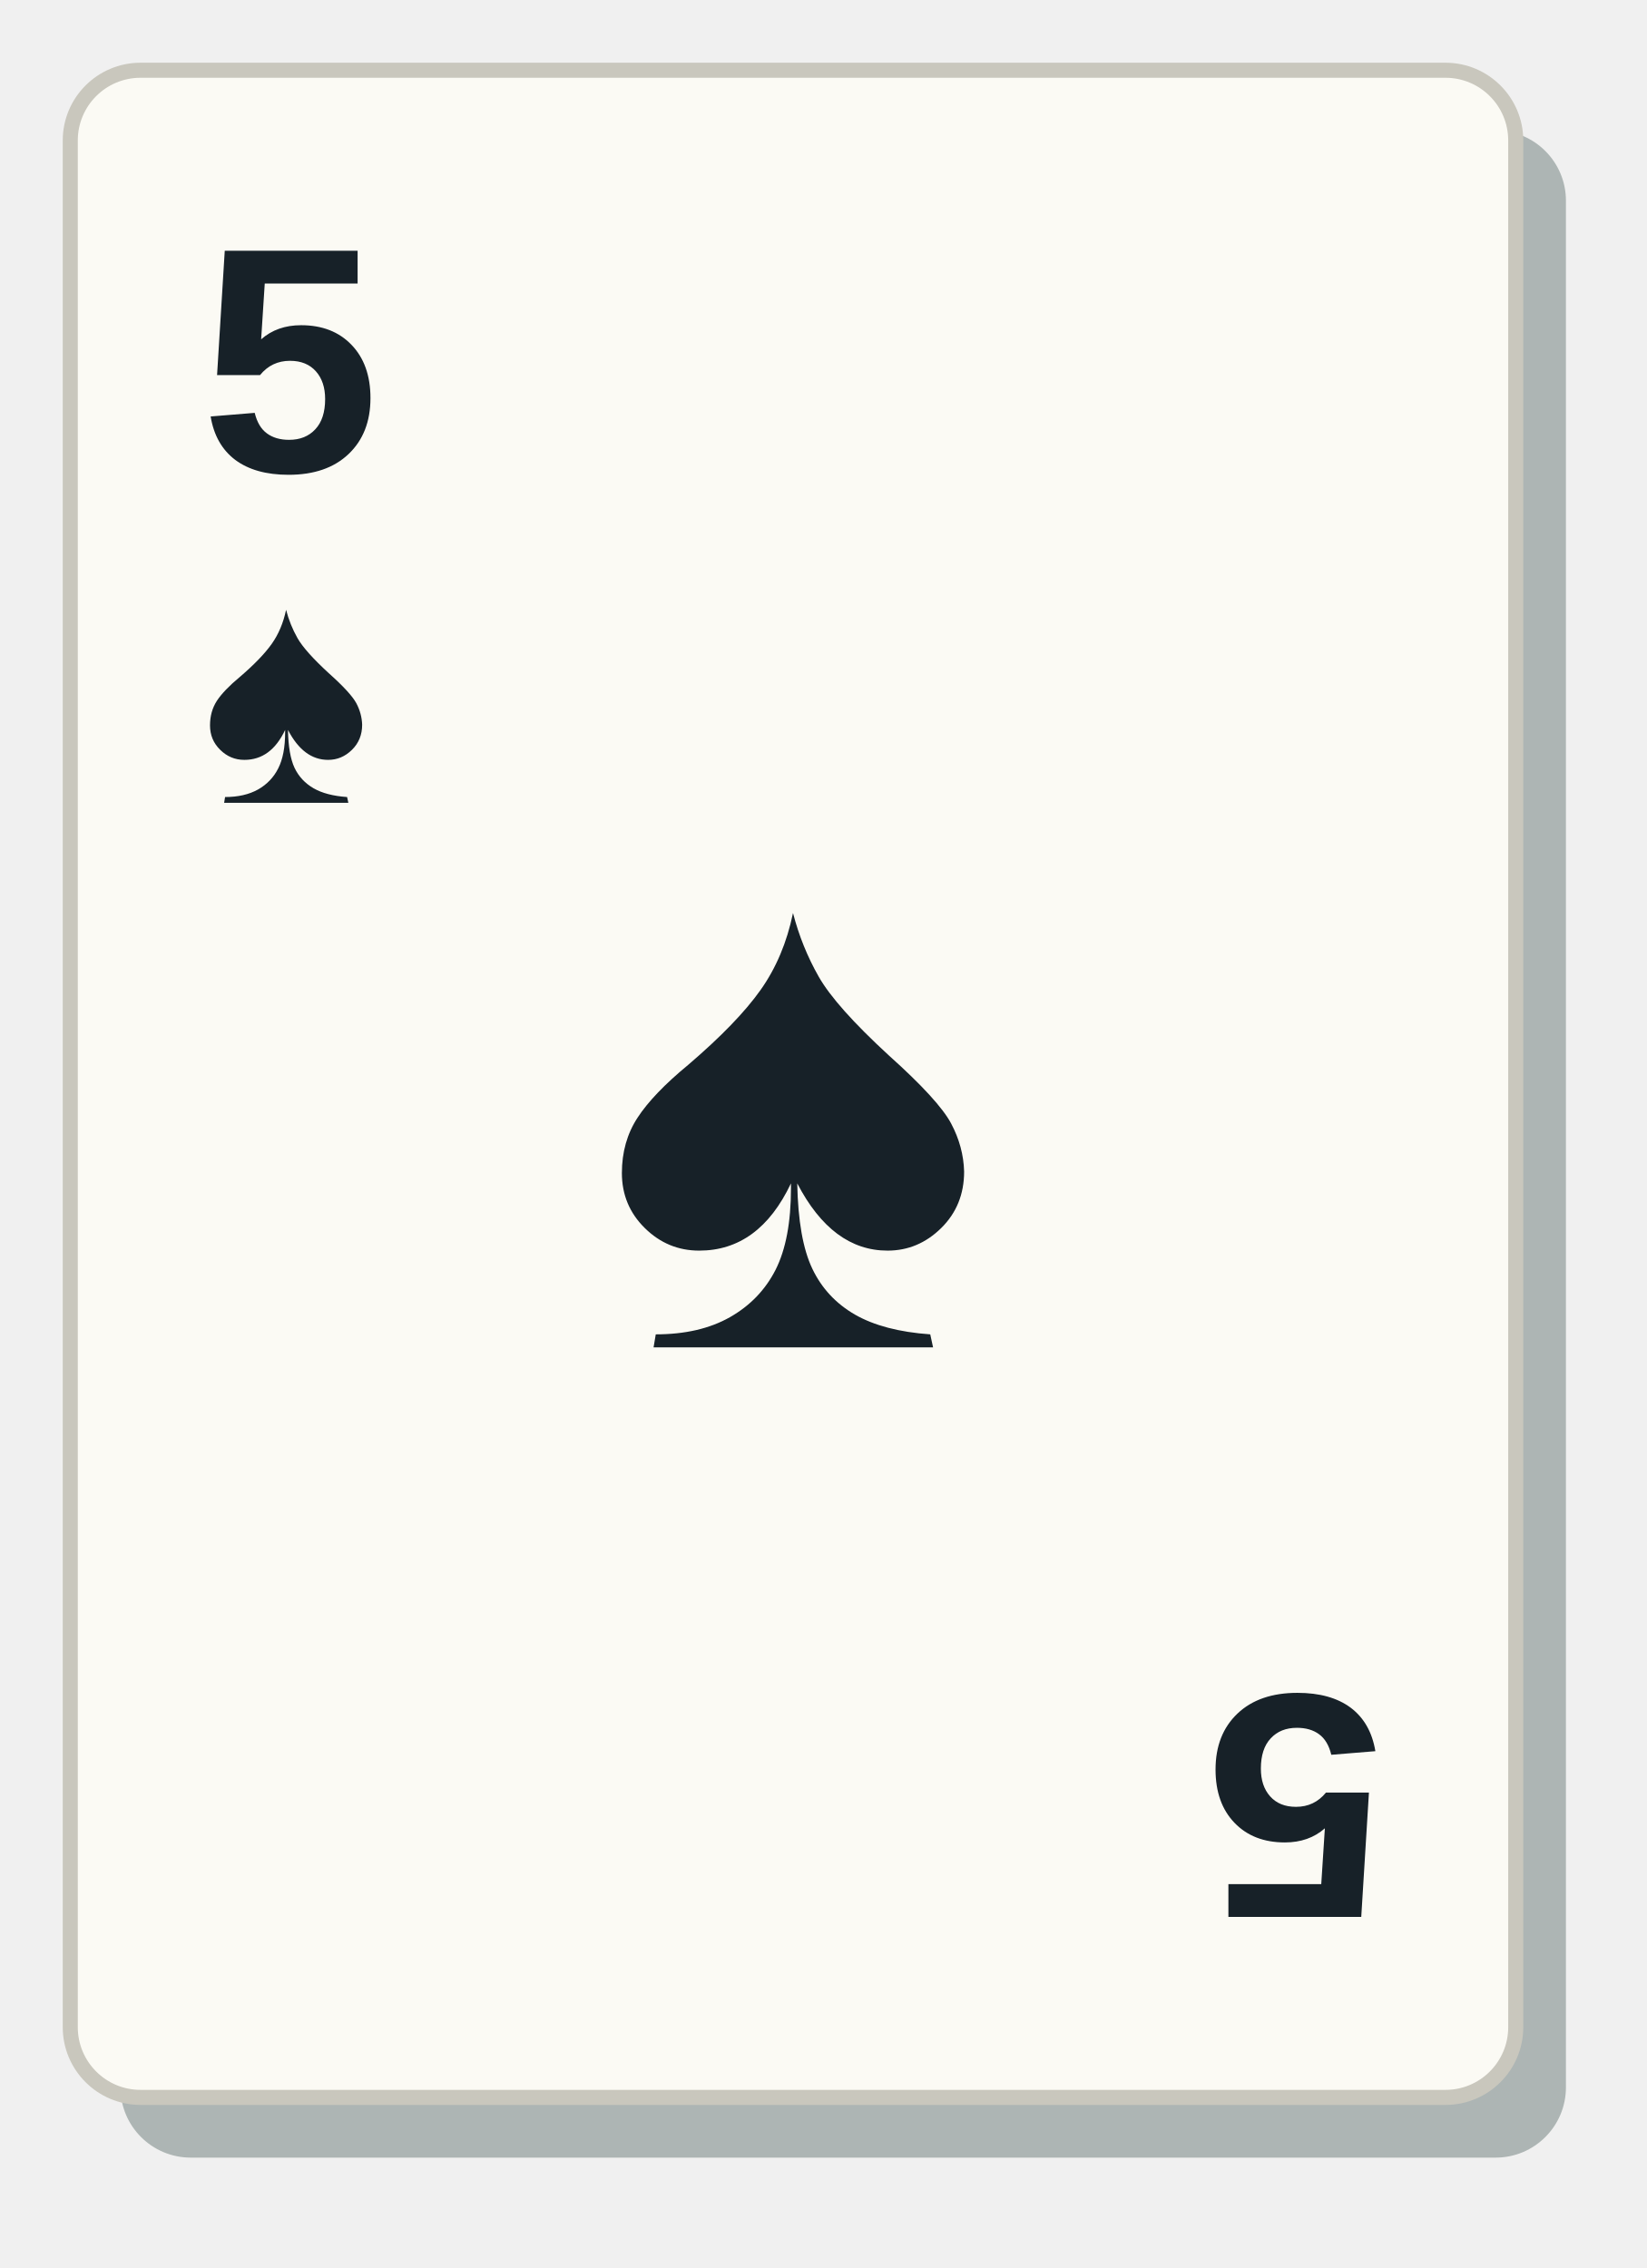
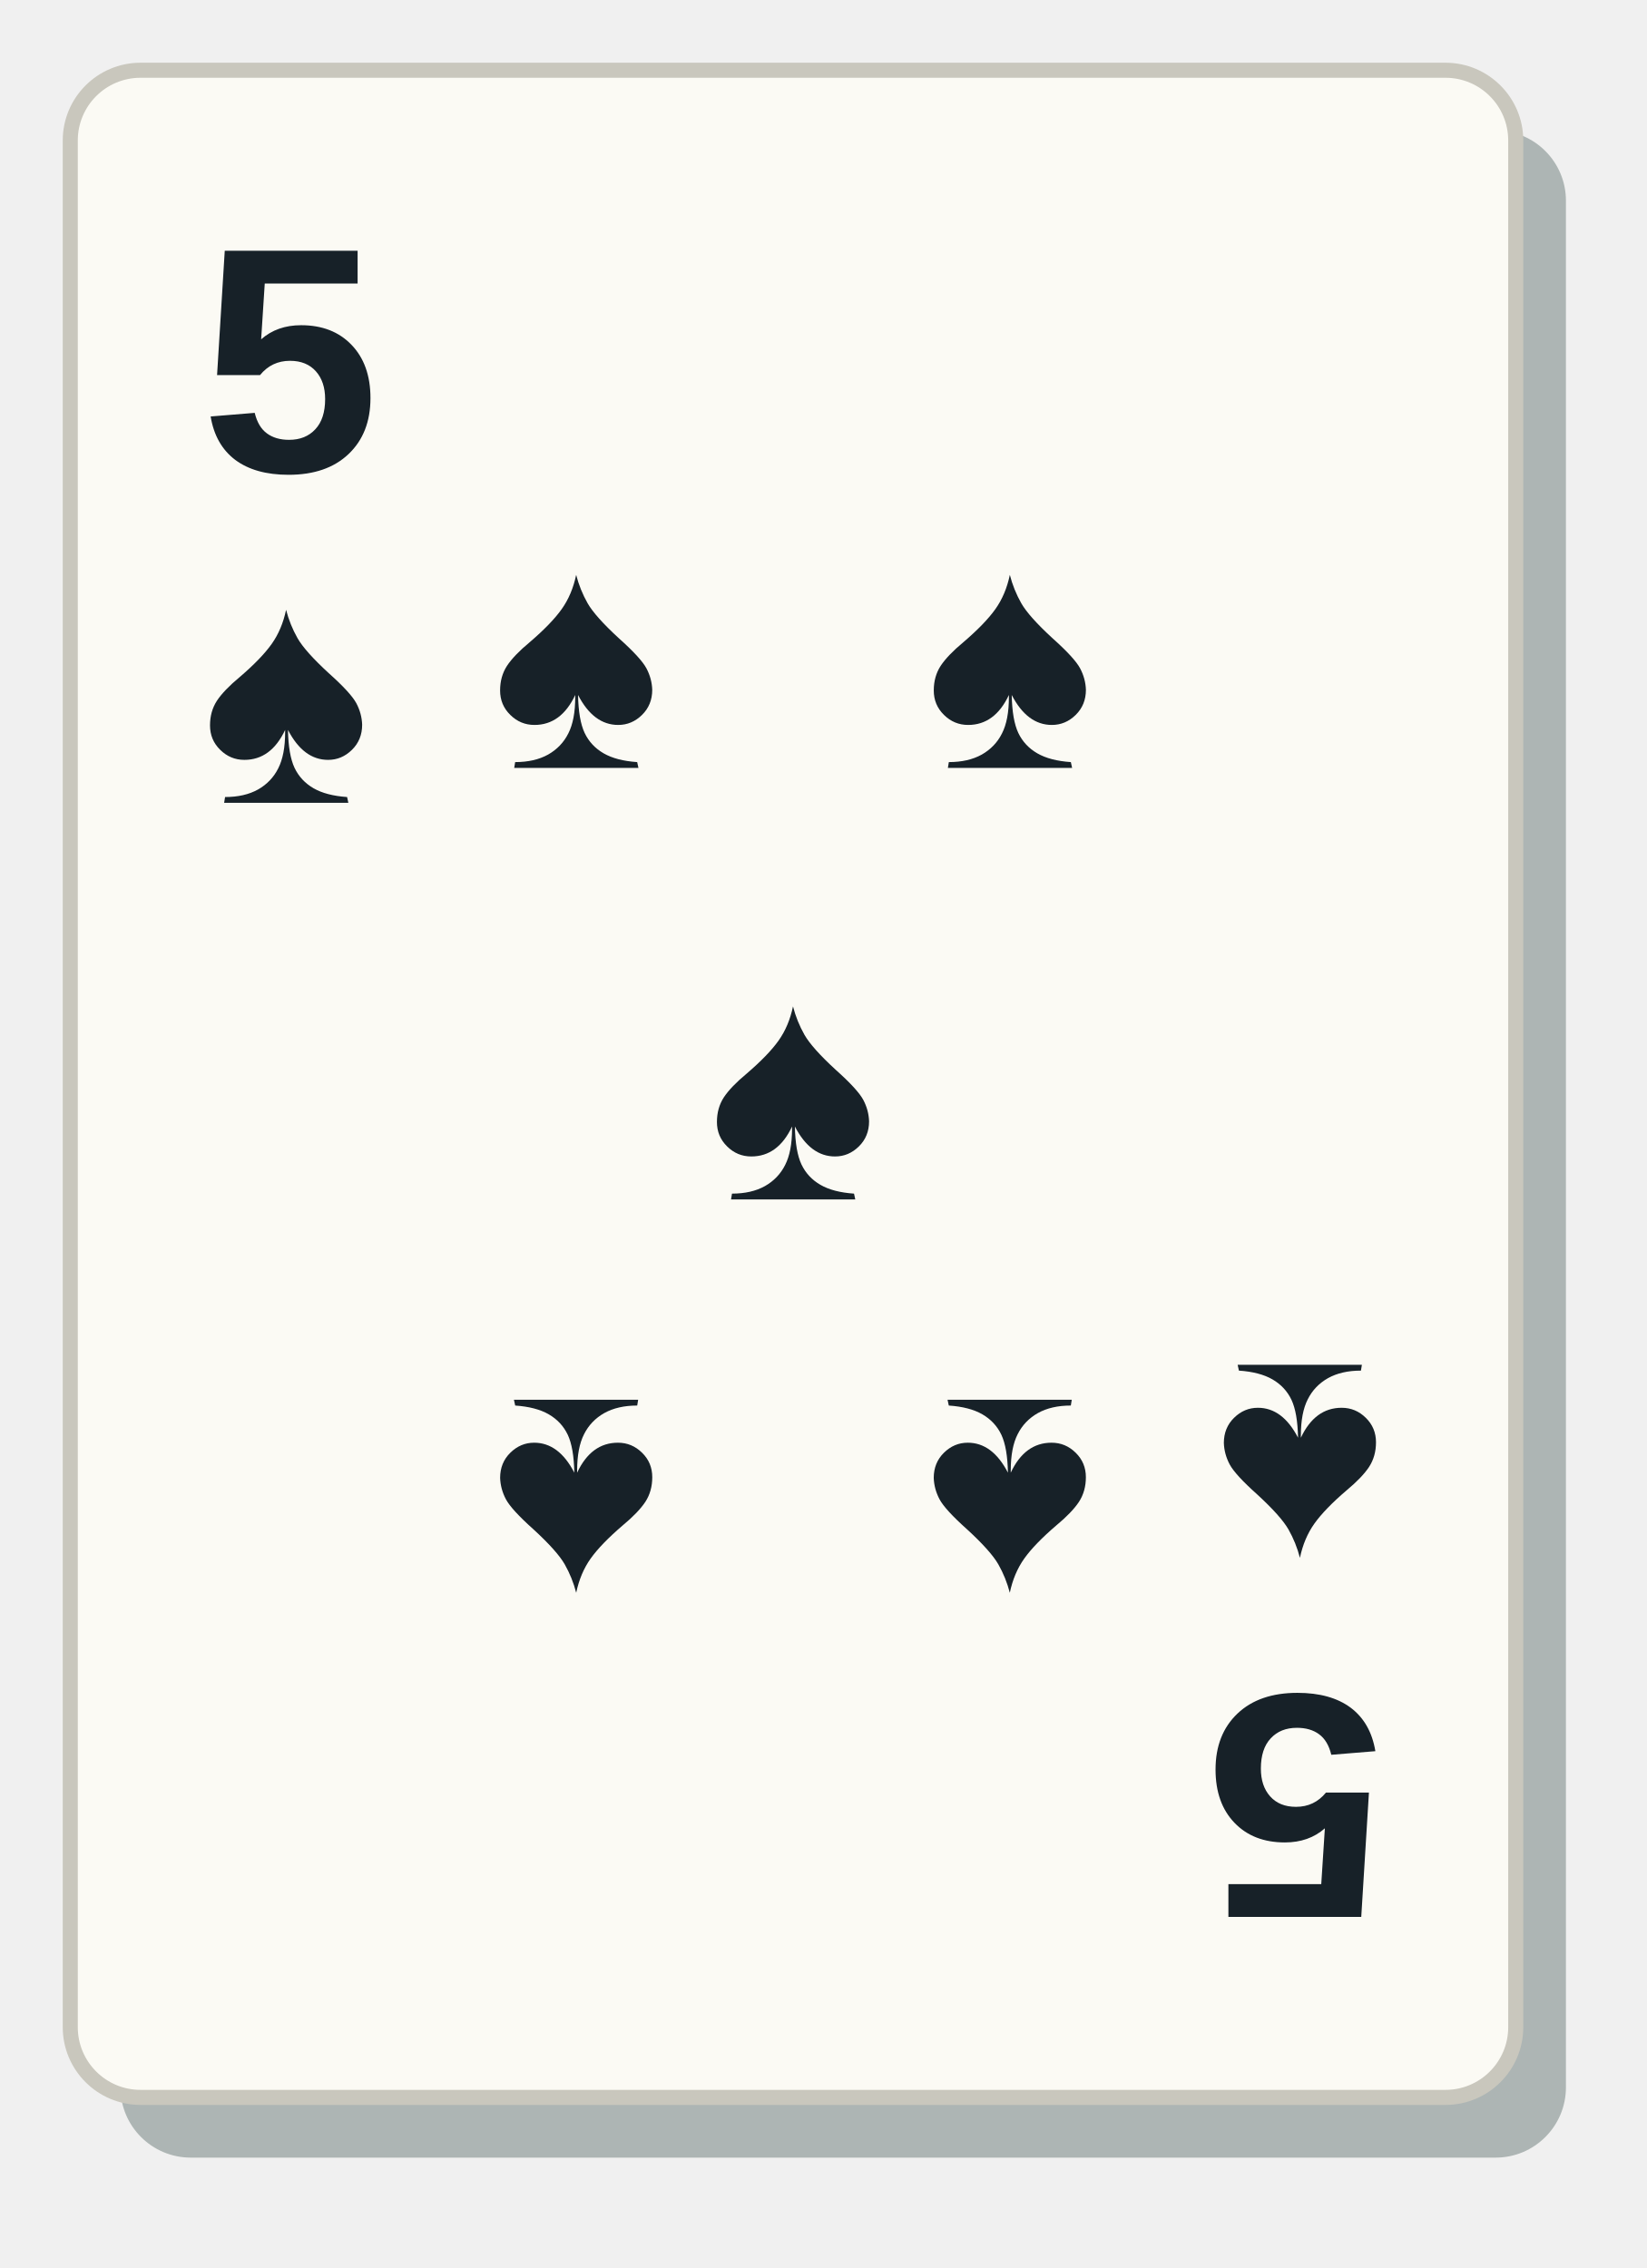
<svg xmlns="http://www.w3.org/2000/svg" width="164" height="226" viewBox="0 0 164 226" role="img">
  <defs>
    <pattern id="back" width="12" height="12" patternUnits="userSpaceOnUse">
      <path d="M0 6L6 0L12 6L6 12Z" fill="none" stroke="#8fa1c5" stroke-width="1" />
    </pattern>
    <pattern id="felt" width="10" height="10" patternUnits="userSpaceOnUse">
      <path d="M1 2h1M6 7h1" stroke="#ffffff" stroke-opacity=".035" />
    </pattern>
  </defs>
  <rect x="0.00" y="0.00" width="1920.00" height="1080.00" rx="0" fill="none" />
  <g opacity="1">
    <rect x="12.00" y="13.00" width="144.00" height="202.00" rx="7" fill="#001e18" opacity="0.28" />
    <rect x="7.00" y="7.00" width="144.00" height="202.00" rx="7" fill="#fbfaf4" stroke="#c9c7bd" stroke-width="1.5" />
    <text x="20.00" y="47.00" font-family="Liberation Sans" font-size="32" font-weight="700" fill="#172128" text-anchor="start" opacity="1" xml:space="preserve">5</text>
    <text x="20.00" y="80.00" font-family="Liberation Sans" font-size="32" font-weight="400" fill="#172128" text-anchor="start" opacity="1" xml:space="preserve">♠</text>
-     <text x="79.00" y="134.26" font-family="Liberation Sans" font-size="72" font-weight="400" fill="#172128" text-anchor="middle" opacity="1" xml:space="preserve">♠</text>
    <g transform="rotate(180 79.0 108.0)">
      <text x="20.00" y="47.00" font-family="Liberation Sans" font-size="32" font-weight="700" fill="#172128" text-anchor="start" opacity="1" xml:space="preserve">5</text>
+       <text x="20.00" y="80.00" font-family="Liberation Sans" font-size="32" font-weight="400" fill="#172128" text-anchor="start" opacity="1" xml:space="preserve">♠</text>
    </g>
+     <text x="57.40" y="76.52" font-family="Liberation Sans" font-size="32" font-weight="400" fill="#172128" text-anchor="middle" opacity="1" xml:space="preserve">♠</text>
+     <g transform="rotate(180 100.60 151.00)">
+       <text x="100.60" y="162.52" font-family="Liberation Sans" font-size="32" font-weight="400" fill="#172128" text-anchor="middle" opacity="1" xml:space="preserve">♠</text>
+     </g>
+     <text x="100.60" y="76.52" font-family="Liberation Sans" font-size="32" font-weight="400" fill="#172128" text-anchor="middle" opacity="1" xml:space="preserve">♠</text>
+     <g transform="rotate(180 57.40 151.00)">
+       <text x="57.40" y="162.52" font-family="Liberation Sans" font-size="32" font-weight="400" fill="#172128" text-anchor="middle" opacity="1" xml:space="preserve">♠</text>
+     </g>
+     <text x="79.00" y="119.52" font-family="Liberation Sans" font-size="32" font-weight="400" fill="#172128" text-anchor="middle" opacity="1" xml:space="preserve">♠</text>
  </g>
</svg>
